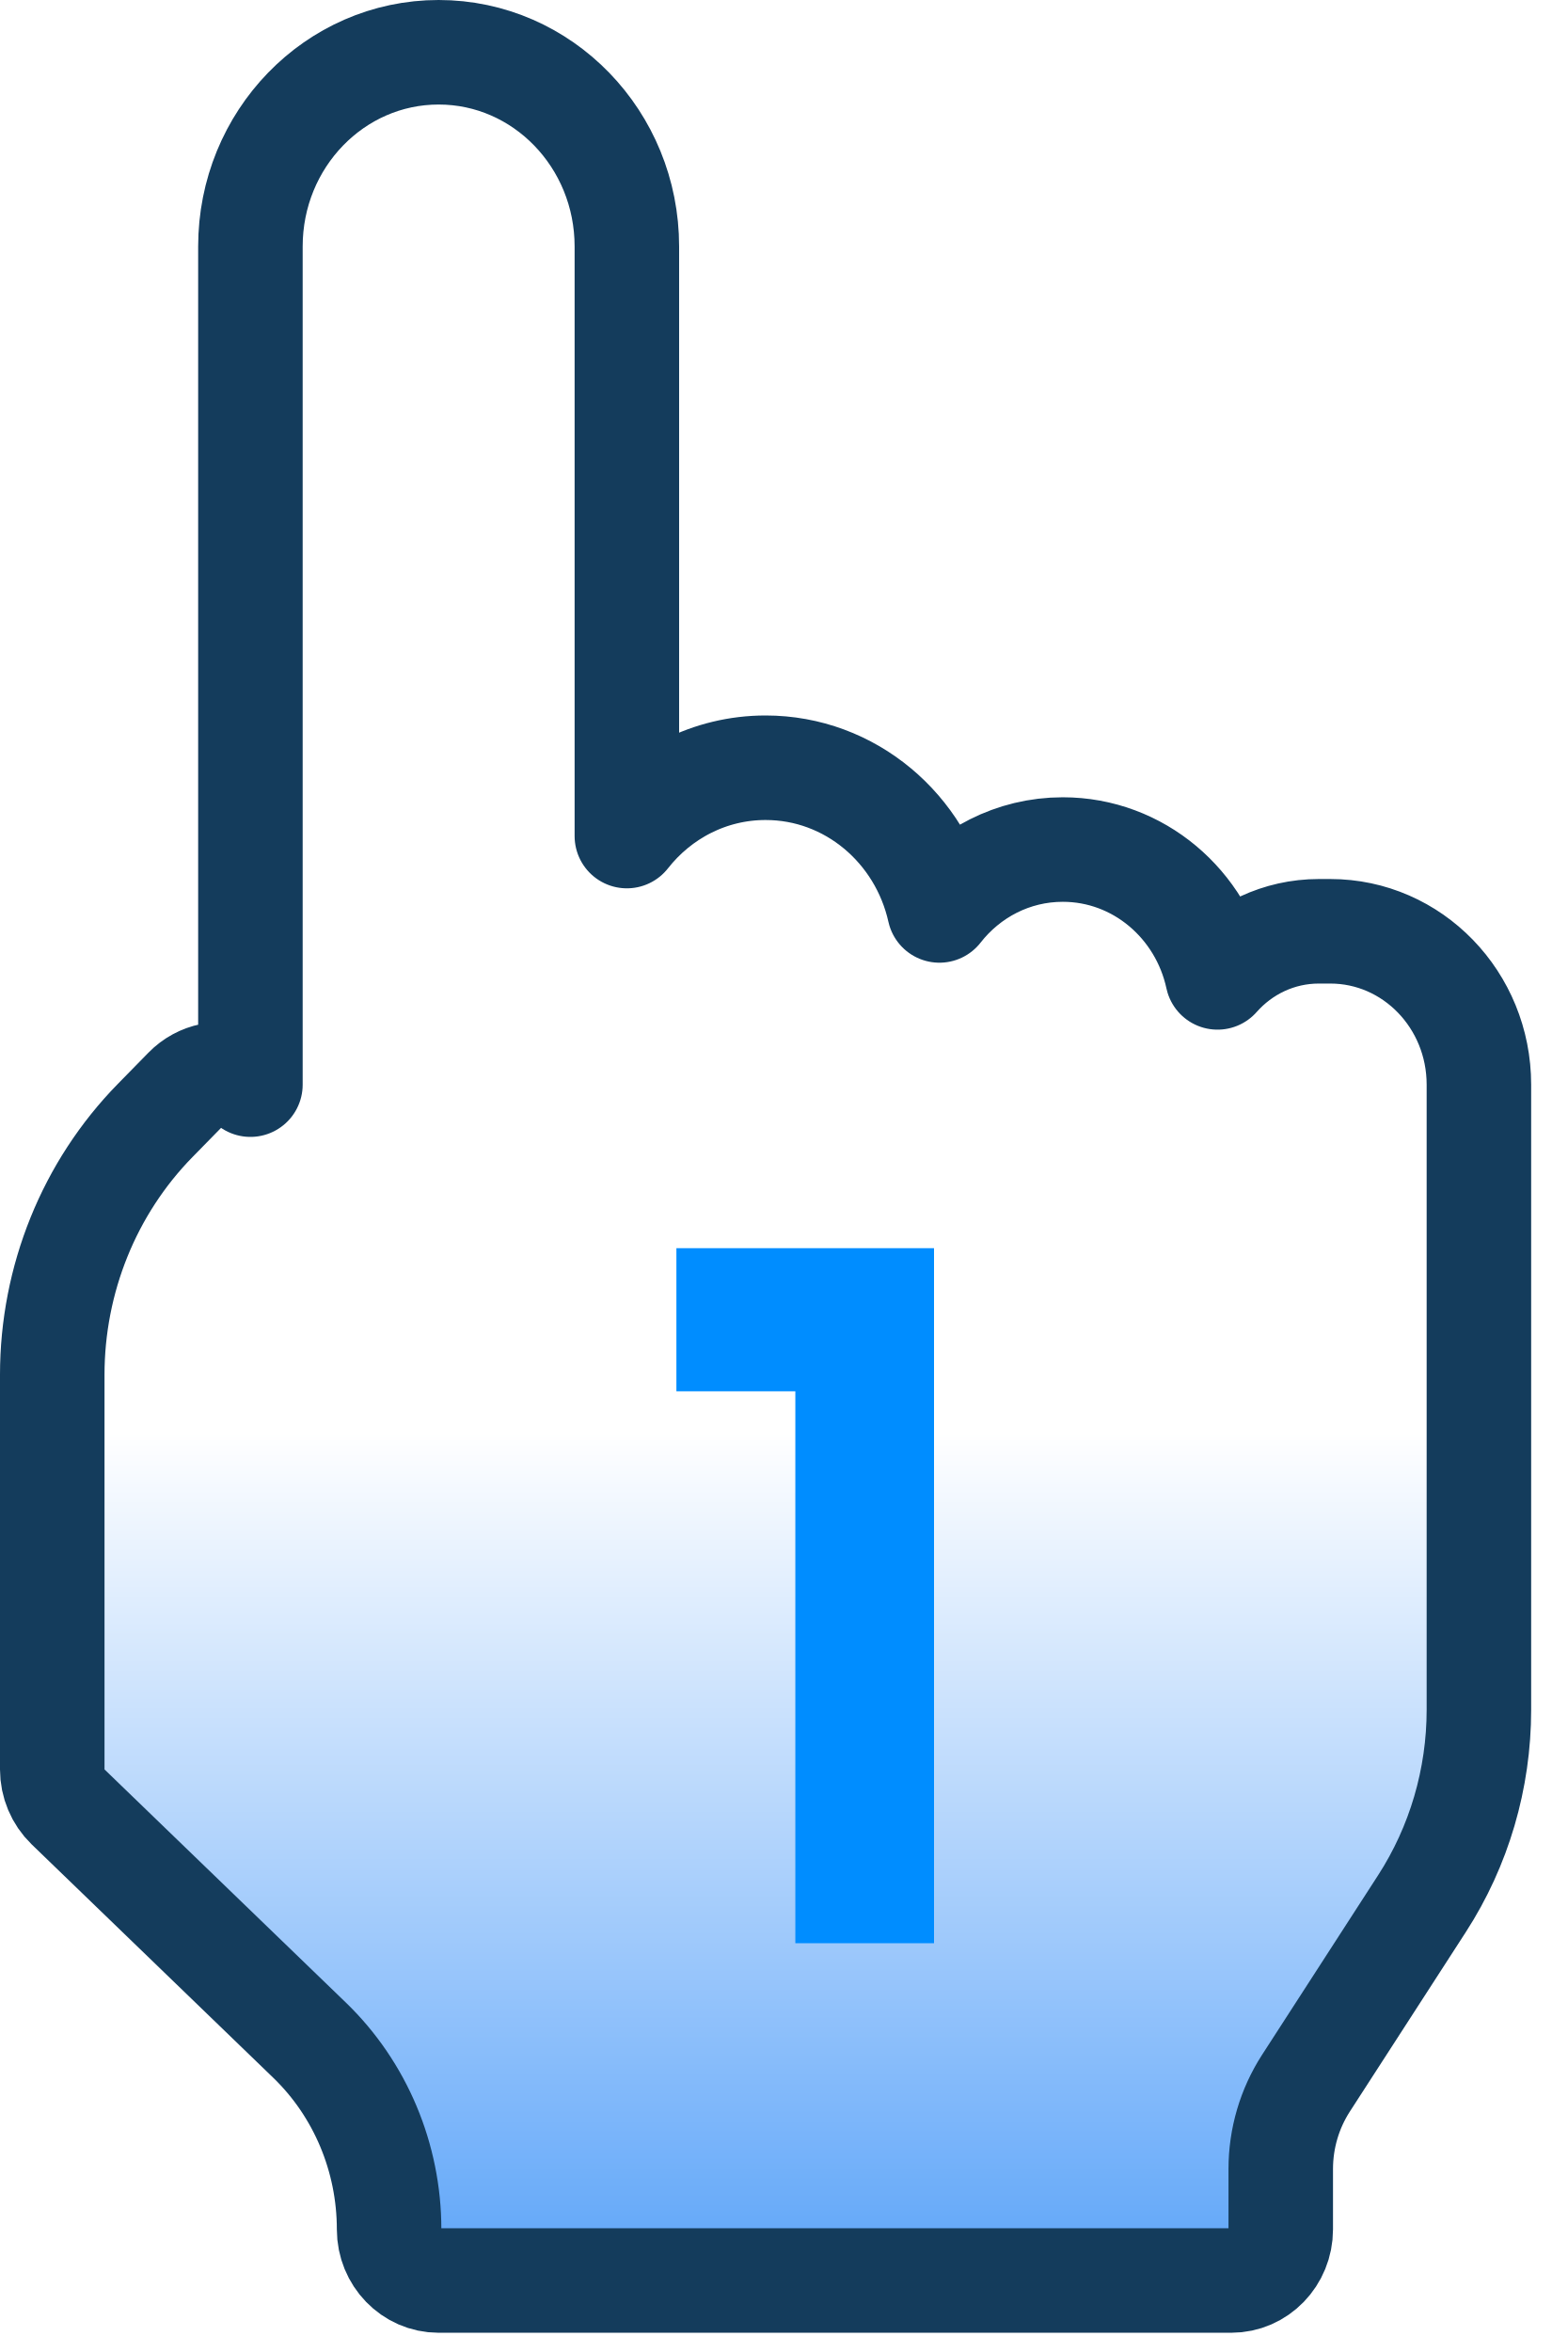
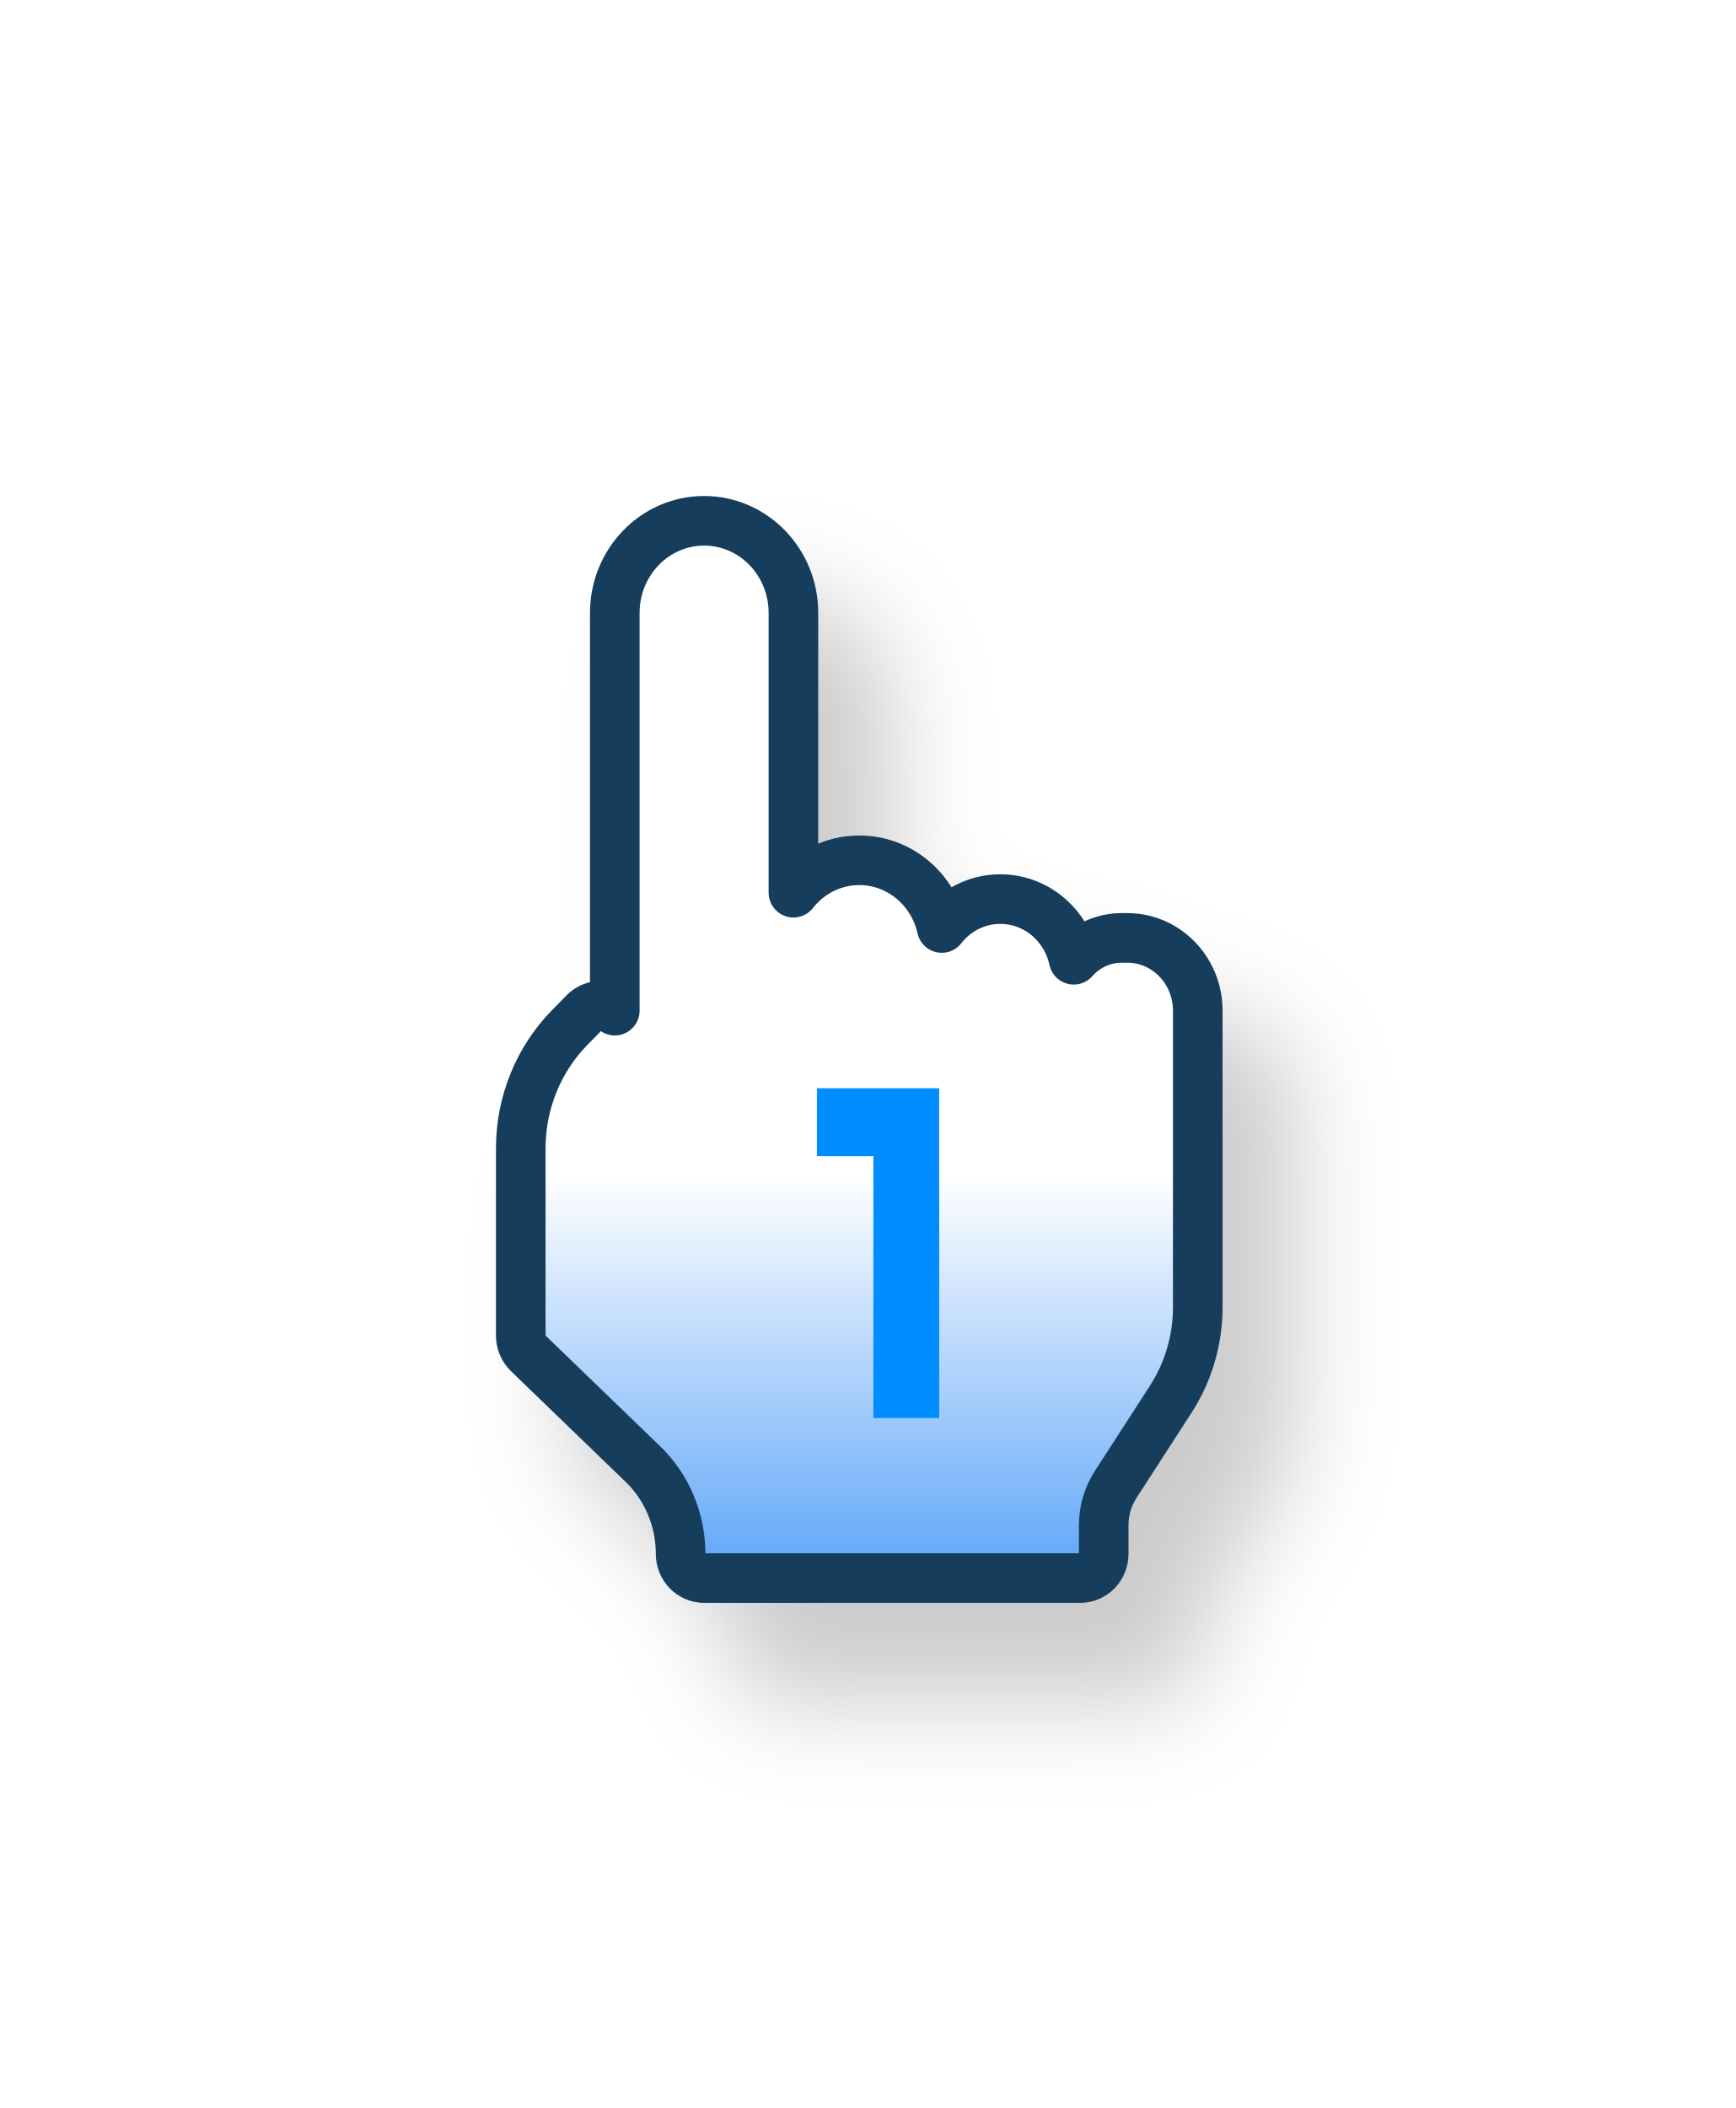
- <svg xmlns="http://www.w3.org/2000/svg" width="30" height="45" viewBox="0 0 30 45" fill="none">
-   <path d="M4.792 20.752C4.73 20.703 4.662 20.663 4.588 20.631C4.235 20.479 3.828 20.561 3.556 20.839L2.968 21.439C1.709 22.725 1 24.476 1 26.304V33.854C1 34.124 1.109 34.383 1.3 34.568L5.925 39.035C6.895 39.972 7.446 41.283 7.446 42.654C7.446 43.194 7.871 43.632 8.394 43.632H23.561C24.085 43.632 24.509 43.194 24.509 42.654V41.498C24.509 40.915 24.677 40.344 24.99 39.859L27.212 36.421C27.922 35.323 28.301 34.032 28.301 32.712V20.752C28.301 19.131 27.028 17.818 25.457 17.818H25.238C24.47 17.818 23.779 18.158 23.299 18.7C22.997 17.3 21.786 16.254 20.338 16.254C19.384 16.254 18.533 16.708 17.977 17.419C17.629 15.855 16.272 14.689 14.651 14.689C13.579 14.689 12.622 15.199 11.996 15.996V4.716C11.996 2.664 10.383 1 8.394 1C6.405 1 4.792 2.664 4.792 4.716V20.752Z" fill="url(#paint0_linear_86_866)" stroke="#143C5C" stroke-width="2" stroke-linejoin="round" />
-   <path fill-rule="evenodd" clip-rule="evenodd" d="M12.944 23.881H15.22H17.874V37.179H15.22V26.619H12.944V23.881Z" fill="#008DFF" />
+ <svg xmlns="http://www.w3.org/2000/svg" width="70" height="85" viewBox="-20 -20 70 85" fill="none">
  <defs>
+     <filter id="cursor-effects" x="-50%" y="-50%" width="200%" height="200%">
+       <feDropShadow dx="0" dy="0" stdDeviation="4" flood-color="#00B0F0" flood-opacity="0.3" />
+       <feDropShadow dx="0" dy="0" stdDeviation="10" flood-color="#00B0F0" flood-opacity="0.15" />
+       <feDropShadow dx="3" dy="4" stdDeviation="2" flood-color="black" flood-opacity="0.2" />
+     </filter>
    <linearGradient id="paint0_linear_86_866" x1="14.651" y1="27.401" x2="14.651" y2="42.654" gradientUnits="userSpaceOnUse">
      <stop stop-color="white" />
      <stop offset="1" stop-color="#67AAF9" />
    </linearGradient>
  </defs>
+   <g filter="url(#cursor-effects)">
+     <path d="M4.792 20.752C4.73 20.703 4.662 20.663 4.588 20.631C4.235 20.479 3.828 20.561 3.556 20.839L2.968 21.439C1.709 22.725 1 24.476 1 26.304V33.854C1 34.124 1.109 34.383 1.3 34.568L5.925 39.035C6.895 39.972 7.446 41.283 7.446 42.654C7.446 43.194 7.871 43.632 8.394 43.632H23.561C24.085 43.632 24.509 43.194 24.509 42.654V41.498C24.509 40.915 24.677 40.344 24.99 39.859L27.212 36.421C27.922 35.323 28.301 34.032 28.301 32.712V20.752C28.301 19.131 27.028 17.818 25.457 17.818H25.238C24.47 17.818 23.779 18.158 23.299 18.7C22.997 17.3 21.786 16.254 20.338 16.254C19.384 16.254 18.533 16.708 17.977 17.419C17.629 15.855 16.272 14.689 14.651 14.689C13.579 14.689 12.622 15.199 11.996 15.996V4.716C11.996 2.664 10.383 1 8.394 1C6.405 1 4.792 2.664 4.792 4.716V20.752Z" fill="url(#paint0_linear_86_866)" stroke="#143C5C" stroke-width="2" stroke-linejoin="round" />
+     <path fill-rule="evenodd" clip-rule="evenodd" d="M12.944 23.881H15.22H17.874V37.179H15.22V26.619H12.944V23.881Z" fill="#008DFF" />
+   </g>
</svg>
